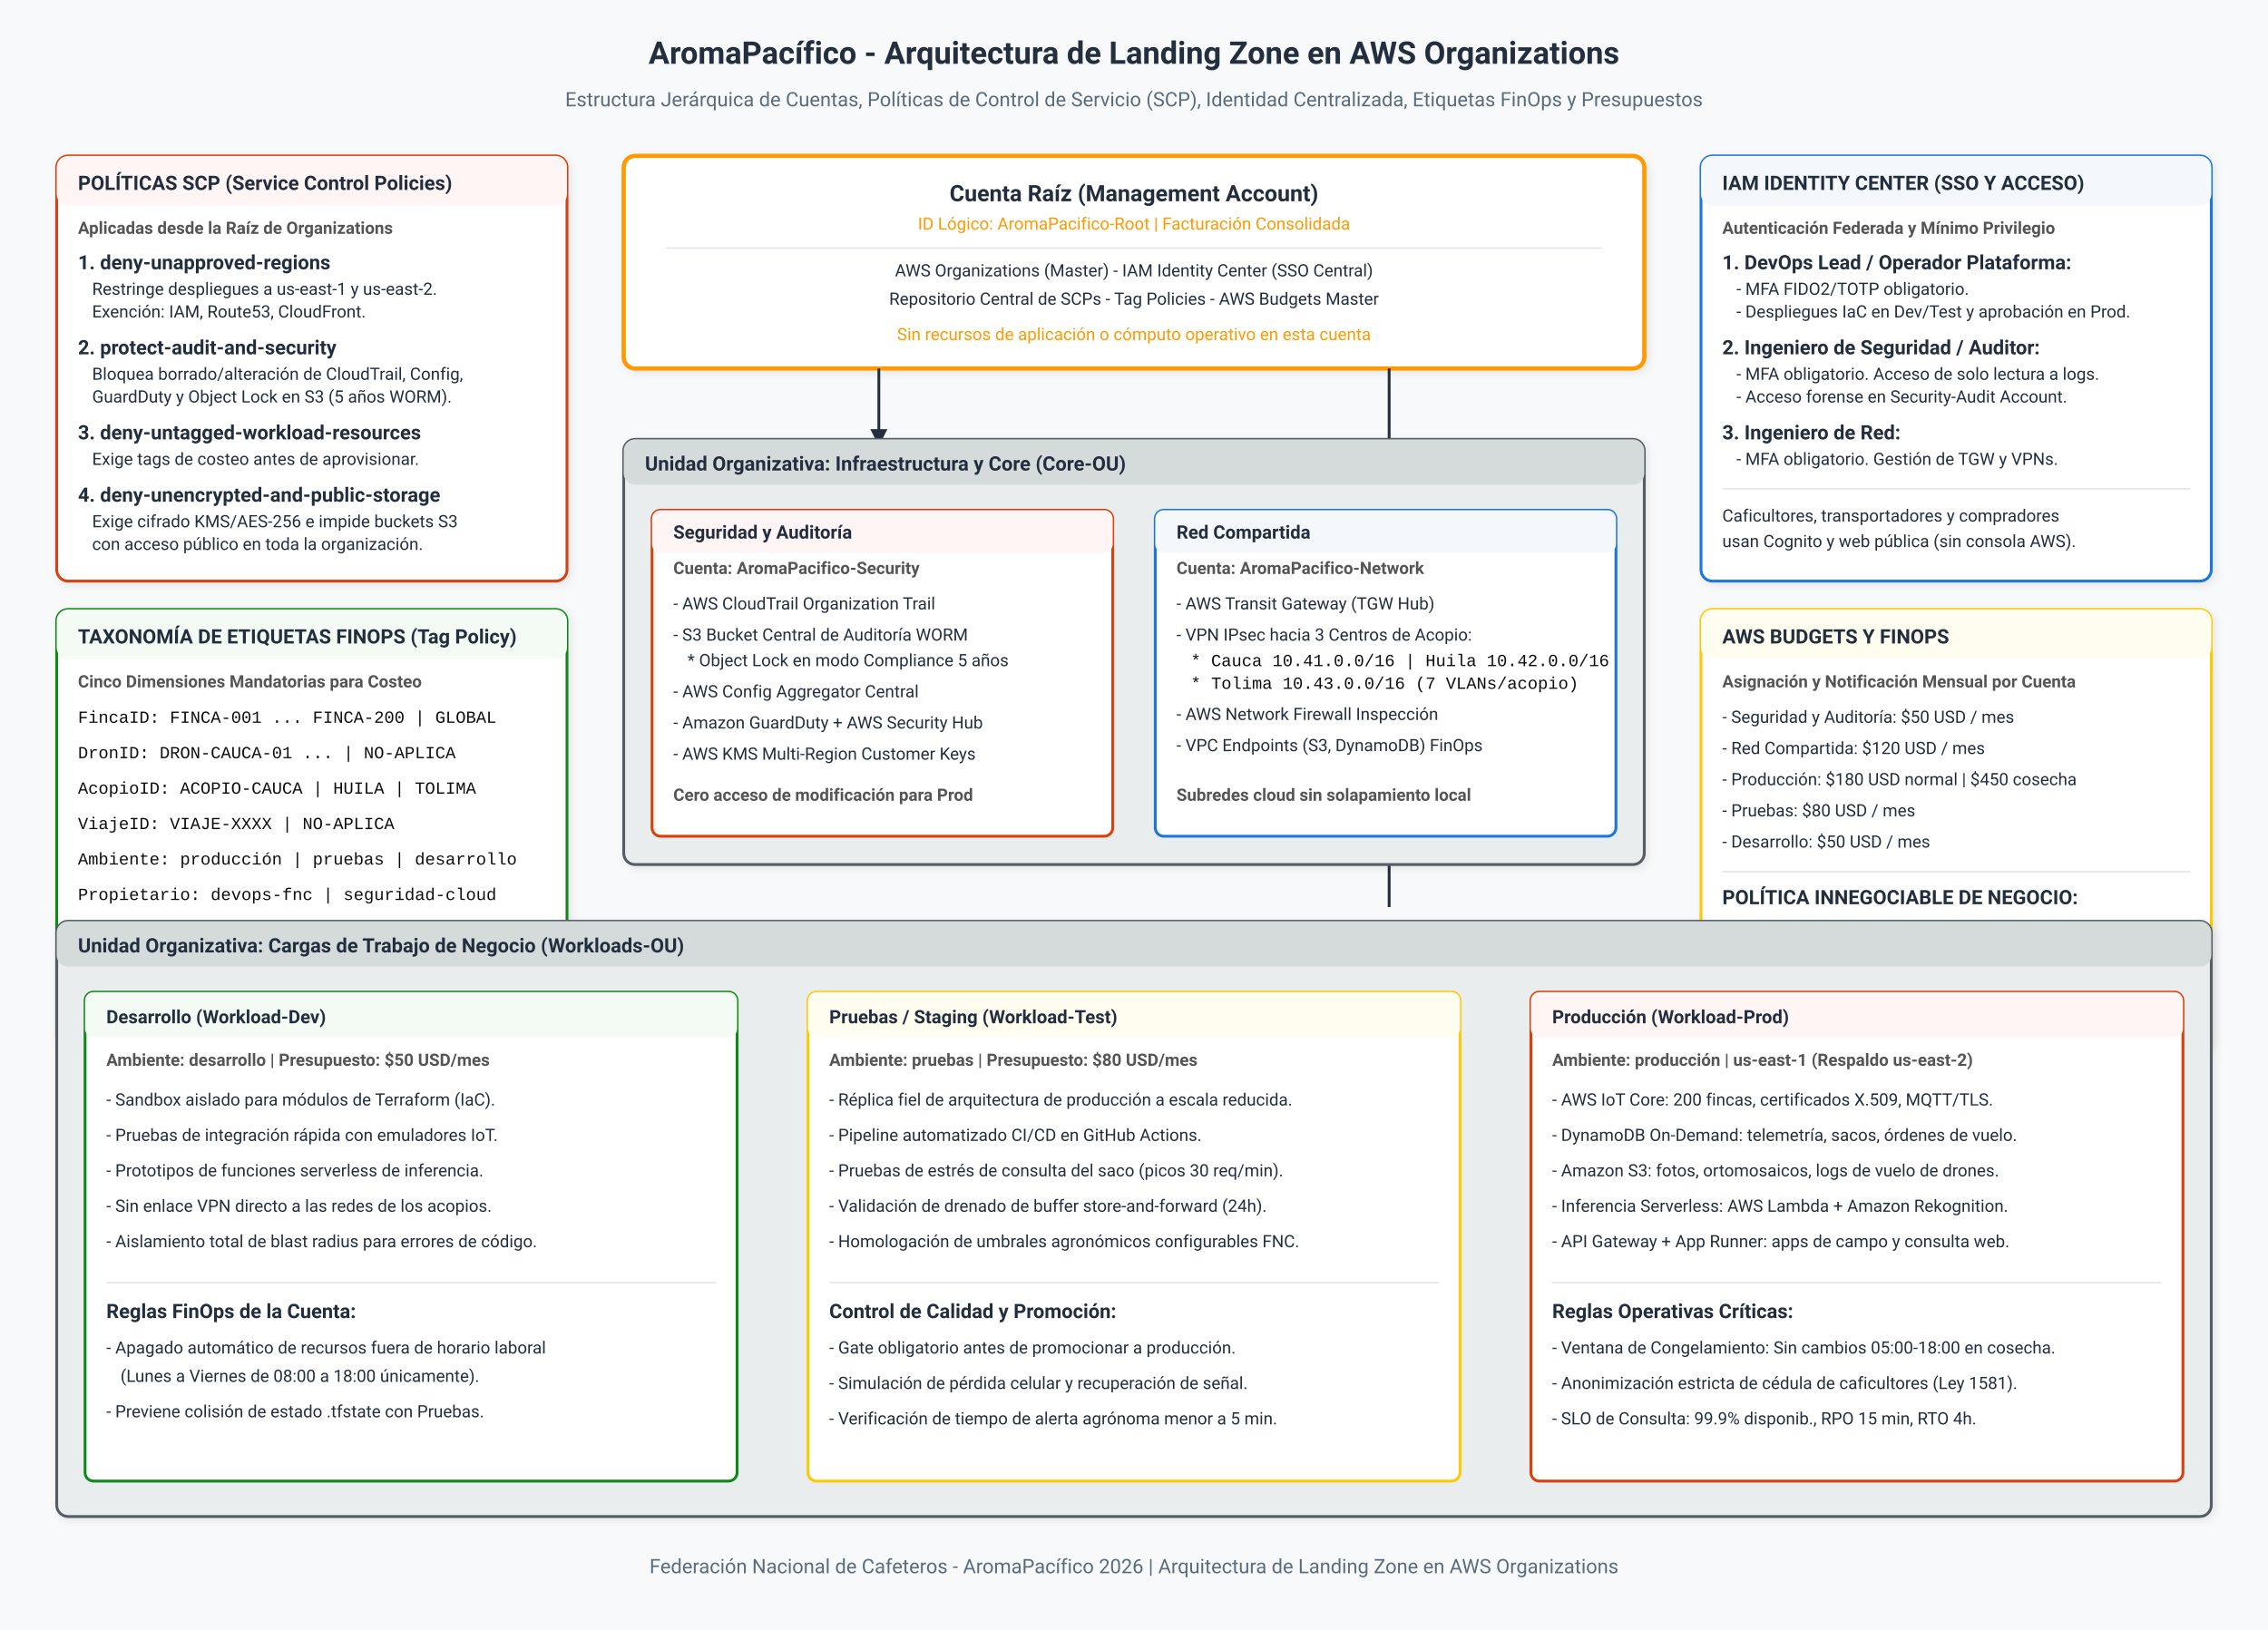
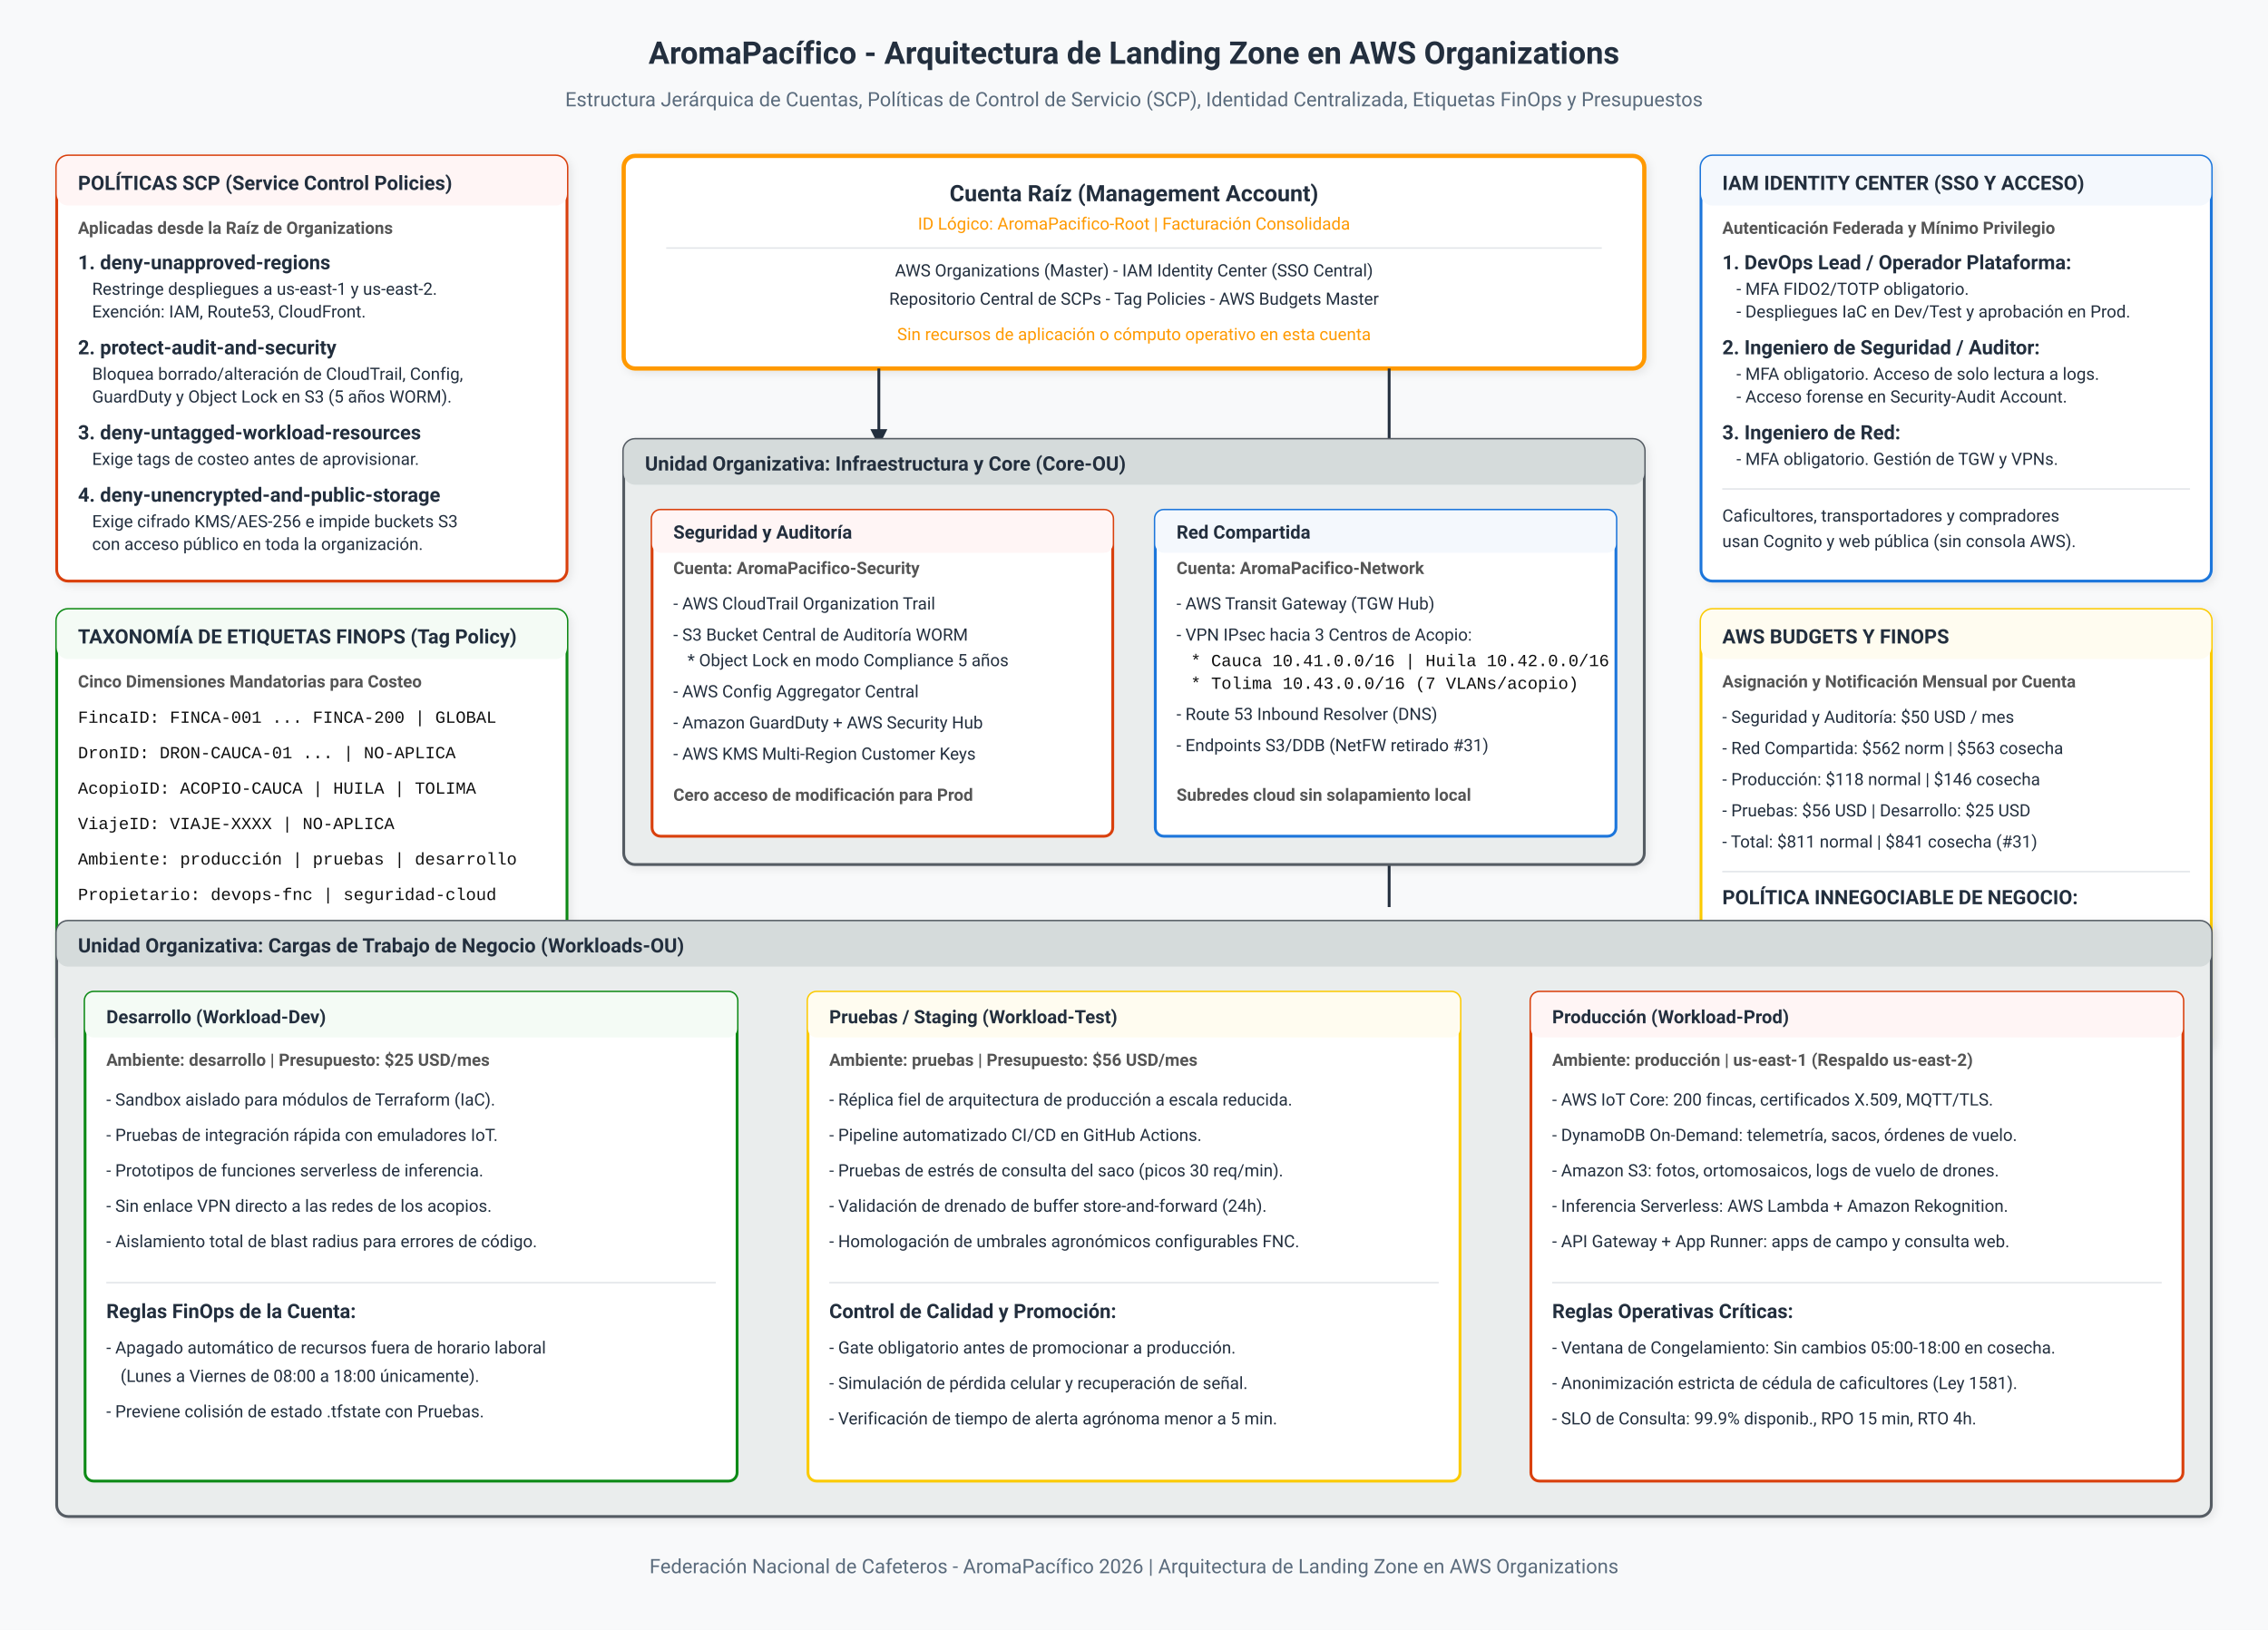
<svg xmlns="http://www.w3.org/2000/svg" viewBox="0 0 1600 1150" width="100%" height="100%">
  <defs>
    <style>
      .title { font-family: -apple-system, BlinkMacSystemFont, "Segoe UI", Roboto, Helvetica, Arial, sans-serif; font-size: 22px; font-weight: bold; fill: #232F3E; text-anchor: middle; }
      .subtitle { font-family: -apple-system, BlinkMacSystemFont, "Segoe UI", Roboto, Helvetica, Arial, sans-serif; font-size: 14px; fill: #5A6B7C; text-anchor: middle; }
      .header-box { font-family: -apple-system, BlinkMacSystemFont, "Segoe UI", Roboto, Helvetica, Arial, sans-serif; font-size: 14px; font-weight: bold; fill: #232F3E; }
      .subhead-box { font-family: -apple-system, BlinkMacSystemFont, "Segoe UI", Roboto, Helvetica, Arial, sans-serif; font-size: 12px; font-weight: bold; fill: #555555; }
      .body-text { font-family: -apple-system, BlinkMacSystemFont, "Segoe UI", Roboto, Helvetica, Arial, sans-serif; font-size: 12px; fill: #232F3E; }
      .mono-text { font-family: "SFMono-Regular", Consolas, "Liberation Mono", Menlo, monospace; font-size: 12px; fill: #111111; }
      .root-title { font-family: -apple-system, BlinkMacSystemFont, "Segoe UI", Roboto, Helvetica, Arial, sans-serif; font-size: 16px; font-weight: bold; fill: #232F3E; text-anchor: middle; }
      .root-sub { font-family: -apple-system, BlinkMacSystemFont, "Segoe UI", Roboto, Helvetica, Arial, sans-serif; font-size: 12px; fill: #FF9900; text-anchor: middle; }
      .root-desc { font-family: -apple-system, BlinkMacSystemFont, "Segoe UI", Roboto, Helvetica, Arial, sans-serif; font-size: 12px; fill: #232F3E; text-anchor: middle; }
      .ou-title { font-family: -apple-system, BlinkMacSystemFont, "Segoe UI", Roboto, Helvetica, Arial, sans-serif; font-size: 14px; font-weight: bold; fill: #232F3E; }
      .acc-title { font-family: -apple-system, BlinkMacSystemFont, "Segoe UI", Roboto, Helvetica, Arial, sans-serif; font-size: 13px; font-weight: bold; fill: #232F3E; }
      .badge-tag { font-family: -apple-system, BlinkMacSystemFont, "Segoe UI", Roboto, Helvetica, Arial, sans-serif; font-size: 11px; font-weight: bold; fill: #FFFFFF; }
    </style>
    <filter id="shadow" x="-3%" y="-3%" width="106%" height="106%" filterUnits="userSpaceOnUse">
      <feDropShadow dx="2" dy="2" stdDeviation="3" flood-color="#000000" flood-opacity="0.08" />
    </filter>
  </defs>
  <rect width="1600" height="1150" fill="#F8F9FA" />
  <text x="800" y="45" class="title">AromaPacífico - Arquitectura de Landing Zone en AWS Organizations</text>
  <text x="800" y="75" class="subtitle">Estructura Jerárquica de Cuentas, Políticas de Control de Servicio (SCP), Identidad Centralizada, Etiquetas FinOps y Presupuestos</text>
  <g transform="translate(40, 110)" filter="url(#shadow)">
    <rect width="360" height="300" rx="8" fill="#FFFFFF" stroke="#D93F0B" stroke-width="2" />
    <rect width="360" height="35" rx="8" fill="#FFF5F5" />
    <text x="15" y="24" class="header-box" fill="#D93F0B">POLÍTICAS SCP (Service Control Policies)</text>
    <text x="15" y="55" class="subhead-box">Aplicadas desde la Raíz de Organizations</text>
    <text x="15" y="80" class="header-box" font-size="12px">1. deny-unapproved-regions</text>
    <text x="25" y="98" class="body-text">Restringe despliegues a us-east-1 y us-east-2.</text>
    <text x="25" y="114" class="body-text">Exención: IAM, Route53, CloudFront.</text>
    <text x="15" y="140" class="header-box" font-size="12px">2. protect-audit-and-security</text>
    <text x="25" y="158" class="body-text">Bloquea borrado/alteración de CloudTrail, Config,</text>
    <text x="25" y="174" class="body-text">GuardDuty y Object Lock en S3 (5 años WORM).</text>
    <text x="15" y="200" class="header-box" font-size="12px">3. deny-untagged-workload-resources</text>
    <text x="25" y="218" class="body-text">Exige tags de costeo antes de aprovisionar.</text>
    <text x="15" y="244" class="header-box" font-size="12px">4. deny-unencrypted-and-public-storage</text>
    <text x="25" y="262" class="body-text">Exige cifrado KMS/AES-256 e impide buckets S3</text>
    <text x="25" y="278" class="body-text">con acceso público en toda la organización.</text>
  </g>
  <g transform="translate(40, 430)" filter="url(#shadow)">
    <rect width="360" height="310" rx="8" fill="#FFFFFF" stroke="#0E8A16" stroke-width="2" />
    <rect width="360" height="35" rx="8" fill="#F4FBF5" />
    <text x="15" y="24" class="header-box" fill="#0E8A16">TAXONOMÍA DE ETIQUETAS FINOPS (Tag Policy)</text>
    <text x="15" y="55" class="subhead-box">Cinco Dimensiones Mandatorias para Costeo</text>
    <text x="15" y="80" class="mono-text">FincaID: FINCA-001 ... FINCA-200 | GLOBAL</text>
    <text x="15" y="105" class="mono-text">DronID: DRON-CAUCA-01 ... | NO-APLICA</text>
    <text x="15" y="130" class="mono-text">AcopioID: ACOPIO-CAUCA | HUILA | TOLIMA</text>
    <text x="15" y="155" class="mono-text">ViajeID: VIAJE-XXXX | NO-APLICA</text>
    <text x="15" y="180" class="mono-text">Ambiente: producción | pruebas | desarrollo</text>
    <text x="15" y="205" class="mono-text">Propietario: devops-fnc | seguridad-cloud</text>
    <text x="15" y="230" class="mono-text">Proyecto: AromaPacífico (Constante)</text>
    <line x1="15" y1="245" x2="345" y2="245" stroke="#E1E4E8" stroke-width="1" />
    <text x="15" y="268" class="body-text">Permite repartir el 100% de los costos en</text>
    <text x="15" y="286" class="body-text">AWS Cost Explorer por lote, vehículo y finca.</text>
  </g>
  <g transform="translate(1200, 110)" filter="url(#shadow)">
    <rect width="360" height="300" rx="8" fill="#FFFFFF" stroke="#1D76DB" stroke-width="2" />
    <rect width="360" height="35" rx="8" fill="#F4F8FD" />
    <text x="15" y="24" class="header-box" fill="#1D76DB">IAM IDENTITY CENTER (SSO Y ACCESO)</text>
    <text x="15" y="55" class="subhead-box">Autenticación Federada y Mínimo Privilegio</text>
    <text x="15" y="80" class="header-box" font-size="12px">1. DevOps Lead / Operador Plataforma:</text>
    <text x="25" y="98" class="body-text">- MFA FIDO2/TOTP obligatorio.</text>
    <text x="25" y="114" class="body-text">- Despliegues IaC en Dev/Test y aprobación en Prod.</text>
    <text x="15" y="140" class="header-box" font-size="12px">2. Ingeniero de Seguridad / Auditor:</text>
    <text x="25" y="158" class="body-text">- MFA obligatorio. Acceso de solo lectura a logs.</text>
    <text x="25" y="174" class="body-text">- Acceso forense en Security-Audit Account.</text>
    <text x="15" y="200" class="header-box" font-size="12px">3. Ingeniero de Red:</text>
    <text x="25" y="218" class="body-text">- MFA obligatorio. Gestión de TGW y VPNs.</text>
    <line x1="15" y1="235" x2="345" y2="235" stroke="#E1E4E8" stroke-width="1" />
    <text x="15" y="258" class="body-text">Caficultores, transportadores y compradores</text>
    <text x="15" y="276" class="body-text">usan Cognito y web pública (sin consola AWS).</text>
  </g>
  <g transform="translate(1200, 430)" filter="url(#shadow)">
    <rect width="360" height="310" rx="8" fill="#FFFFFF" stroke="#FBCA04" stroke-width="2" />
    <rect width="360" height="35" rx="8" fill="#FFFCF0" />
    <text x="15" y="24" class="header-box" fill="#B08800">AWS BUDGETS Y FINOPS</text>
    <text x="15" y="55" class="subhead-box">Asignación y Notificación Mensual por Cuenta</text>
    <text x="15" y="80" class="body-text">- Seguridad y Auditoría: $50 USD / mes</text>
-     <text x="15" y="102" class="body-text">- Red Compartida: $120 USD / mes</text>
-     <text x="15" y="124" class="body-text">- Producción: $180 USD normal | $450 cosecha</text>
-     <text x="15" y="146" class="body-text">- Pruebas: $80 USD / mes</text>
-     <text x="15" y="168" class="body-text">- Desarrollo: $50 USD / mes</text>
+     <text x="15" y="102" class="body-text">- Red Compartida: $562 norm | $563 cosecha</text>
+     <text x="15" y="124" class="body-text">- Producción: $118 normal | $146 cosecha</text>
+     <text x="15" y="146" class="body-text">- Pruebas: $56 USD | Desarrollo: $25 USD</text>
+     <text x="15" y="168" class="body-text">- Total: $811 normal | $841 cosecha (#31)</text>
    <line x1="15" y1="185" x2="345" y2="185" stroke="#E1E4E8" stroke-width="1" />
    <text x="15" y="208" class="header-box" fill="#D93F0B" font-size="12px">POLÍTICA INNEGOCIABLE DE NEGOCIO:</text>
    <text x="15" y="230" class="body-text">Alertas en 80%, 100% y 120% del presupuesto.</text>
    <text x="15" y="250" class="header-box" font-size="12px">REGLA: AVISAR, NUNCA APAGAR.</text>
    <text x="15" y="270" class="body-text">Prohibido suspender ingesta de fincas o</text>
    <text x="15" y="288" class="body-text">la consulta pública de sacos ante sobrecostos.</text>
  </g>
  <g transform="translate(440, 110)" filter="url(#shadow)">
    <rect width="720" height="150" rx="8" fill="#FFFFFF" stroke="#FF9900" stroke-width="3" />
    <text x="360" y="32" class="root-title">Cuenta Raíz (Management Account)</text>
    <text x="360" y="52" class="root-sub">ID Lógico: AromaPacifico-Root | Facturación Consolidada</text>
    <line x1="30" y1="65" x2="690" y2="65" stroke="#E1E4E8" stroke-width="1" />
    <text x="360" y="85" class="root-desc">AWS Organizations (Master)  -  IAM Identity Center (SSO Central)</text>
    <text x="360" y="105" class="root-desc">Repositorio Central de SCPs  -  Tag Policies  -  AWS Budgets Master</text>
    <text x="360" y="130" class="root-sub">Sin recursos de aplicación o cómputo operativo en esta cuenta</text>
  </g>
  <path d="M 620 260 L 620 310" fill="none" stroke="#232F3E" stroke-width="2" marker-end="url(#arrow)" />
  <path d="M 980 260 L 980 640" fill="none" stroke="#232F3E" stroke-width="2" />
  <defs>
    <marker id="arrow" viewBox="0 0 10 10" refX="6" refY="5" markerWidth="6" markerHeight="6" orient="auto-start-reverse">
      <path d="M 0 0 L 10 5 L 0 10 z" fill="#232F3E" />
    </marker>
  </defs>
  <g transform="translate(440, 310)" filter="url(#shadow)">
    <rect width="720" height="300" rx="8" fill="#EAEDED" stroke="#545B64" stroke-width="2" />
    <rect width="720" height="32" rx="8" fill="#D5DBDB" />
    <text x="15" y="22" class="ou-title">Unidad Organizativa: Infraestructura y Core (Core-OU)</text>
    <g transform="translate(20, 50)">
      <rect width="325" height="230" rx="6" fill="#FFFFFF" stroke="#D93F0B" stroke-width="2" />
      <rect width="325" height="30" rx="6" fill="#FFF5F5" />
      <text x="15" y="20" class="acc-title" fill="#D93F0B">Seguridad y Auditoría</text>
      <text x="15" y="45" class="subhead-box">Cuenta: AromaPacifico-Security</text>
      <text x="15" y="70" class="body-text">- AWS CloudTrail Organization Trail</text>
      <text x="15" y="92" class="body-text">- S3 Bucket Central de Auditoría WORM</text>
      <text x="25" y="110" class="body-text" fill="#D93F0B">* Object Lock en modo Compliance 5 años</text>
      <text x="15" y="132" class="body-text">- AWS Config Aggregator Central</text>
      <text x="15" y="154" class="body-text">- Amazon GuardDuty + AWS Security Hub</text>
      <text x="15" y="176" class="body-text">- AWS KMS Multi-Region Customer Keys</text>
      <text x="15" y="205" class="subhead-box">Cero acceso de modificación para Prod</text>
    </g>
    <g transform="translate(375, 50)">
      <rect width="325" height="230" rx="6" fill="#FFFFFF" stroke="#1D76DB" stroke-width="2" />
      <rect width="325" height="30" rx="6" fill="#F4F8FD" />
      <text x="15" y="20" class="acc-title" fill="#1D76DB">Red Compartida</text>
      <text x="15" y="45" class="subhead-box">Cuenta: AromaPacifico-Network</text>
      <text x="15" y="70" class="body-text">- AWS Transit Gateway (TGW Hub)</text>
      <text x="15" y="92" class="body-text">- VPN IPsec hacia 3 Centros de Acopio:</text>
      <text x="25" y="110" class="mono-text">* Cauca 10.41.0.0/16 | Huila 10.42.0.0/16</text>
      <text x="25" y="126" class="mono-text">* Tolima 10.43.0.0/16 (7 VLANs/acopio)</text>
-       <text x="15" y="148" class="body-text">- AWS Network Firewall Inspección</text>
-       <text x="15" y="170" class="body-text">- VPC Endpoints (S3, DynamoDB) FinOps</text>
+       <text x="15" y="148" class="body-text">- Route 53 Inbound Resolver (DNS)</text>
+       <text x="15" y="170" class="body-text">- Endpoints S3/DDB (NetFW retirado #31)</text>
      <text x="15" y="205" class="subhead-box">Subredes cloud sin solapamiento local</text>
    </g>
  </g>
  <g transform="translate(40, 650)" filter="url(#shadow)">
    <rect width="1520" height="420" rx="8" fill="#EAEDED" stroke="#545B64" stroke-width="2" />
    <rect width="1520" height="32" rx="8" fill="#D5DBDB" />
    <text x="15" y="22" class="ou-title">Unidad Organizativa: Cargas de Trabajo de Negocio (Workloads-OU)</text>
    <g transform="translate(20, 50)">
      <rect width="460" height="345" rx="6" fill="#FFFFFF" stroke="#0E8A16" stroke-width="2" />
      <rect width="460" height="32" rx="6" fill="#F4FBF5" />
      <text x="15" y="22" class="acc-title" fill="#0E8A16">Desarrollo (Workload-Dev)</text>
-       <text x="15" y="52" class="subhead-box">Ambiente: desarrollo | Presupuesto: $50 USD/mes</text>
+       <text x="15" y="52" class="subhead-box">Ambiente: desarrollo | Presupuesto: $25 USD/mes</text>
      <text x="15" y="80" class="body-text">- Sandbox aislado para módulos de Terraform (IaC).</text>
      <text x="15" y="105" class="body-text">- Pruebas de integración rápida con emuladores IoT.</text>
      <text x="15" y="130" class="body-text">- Prototipos de funciones serverless de inferencia.</text>
      <text x="15" y="155" class="body-text">- Sin enlace VPN directo a las redes de los acopios.</text>
      <text x="15" y="180" class="body-text">- Aislamiento total de blast radius para errores de código.</text>
      <line x1="15" y1="205" x2="445" y2="205" stroke="#E1E4E8" stroke-width="1" />
      <text x="15" y="230" class="header-box" fill="#0E8A16" font-size="12px">Reglas FinOps de la Cuenta:</text>
      <text x="15" y="255" class="body-text">- Apagado automático de recursos fuera de horario laboral</text>
      <text x="25" y="275" class="body-text">(Lunes a Viernes de 08:00 a 18:00 únicamente).</text>
      <text x="15" y="300" class="body-text">- Previene colisión de estado .tfstate con Pruebas.</text>
    </g>
    <g transform="translate(530, 50)">
      <rect width="460" height="345" rx="6" fill="#FFFFFF" stroke="#FBCA04" stroke-width="2" />
      <rect width="460" height="32" rx="6" fill="#FFFCF0" />
      <text x="15" y="22" class="acc-title" fill="#B08800">Pruebas / Staging (Workload-Test)</text>
-       <text x="15" y="52" class="subhead-box">Ambiente: pruebas | Presupuesto: $80 USD/mes</text>
+       <text x="15" y="52" class="subhead-box">Ambiente: pruebas | Presupuesto: $56 USD/mes</text>
      <text x="15" y="80" class="body-text">- Réplica fiel de arquitectura de producción a escala reducida.</text>
      <text x="15" y="105" class="body-text">- Pipeline automatizado CI/CD en GitHub Actions.</text>
      <text x="15" y="130" class="body-text">- Pruebas de estrés de consulta del saco (picos 30 req/min).</text>
      <text x="15" y="155" class="body-text">- Validación de drenado de buffer store-and-forward (24h).</text>
      <text x="15" y="180" class="body-text">- Homologación de umbrales agronómicos configurables FNC.</text>
      <line x1="15" y1="205" x2="445" y2="205" stroke="#E1E4E8" stroke-width="1" />
      <text x="15" y="230" class="header-box" fill="#B08800" font-size="12px">Control de Calidad y Promoción:</text>
      <text x="15" y="255" class="body-text">- Gate obligatorio antes de promocionar a producción.</text>
      <text x="15" y="280" class="body-text">- Simulación de pérdida celular y recuperación de señal.</text>
      <text x="15" y="305" class="body-text">- Verificación de tiempo de alerta agrónoma menor a 5 min.</text>
    </g>
    <g transform="translate(1040, 50)">
      <rect width="460" height="345" rx="6" fill="#FFFFFF" stroke="#D93F0B" stroke-width="2" />
      <rect width="460" height="32" rx="6" fill="#FFF5F5" />
      <text x="15" y="22" class="acc-title" fill="#D93F0B">Producción (Workload-Prod)</text>
      <text x="15" y="52" class="subhead-box">Ambiente: producción | us-east-1 (Respaldo us-east-2)</text>
      <text x="15" y="80" class="body-text">- AWS IoT Core: 200 fincas, certificados X.509, MQTT/TLS.</text>
      <text x="15" y="105" class="body-text">- DynamoDB On-Demand: telemetría, sacos, órdenes de vuelo.</text>
      <text x="15" y="130" class="body-text">- Amazon S3: fotos, ortomosaicos, logs de vuelo de drones.</text>
      <text x="15" y="155" class="body-text">- Inferencia Serverless: AWS Lambda + Amazon Rekognition.</text>
      <text x="15" y="180" class="body-text">- API Gateway + App Runner: apps de campo y consulta web.</text>
      <line x1="15" y1="205" x2="445" y2="205" stroke="#E1E4E8" stroke-width="1" />
      <text x="15" y="230" class="header-box" fill="#D93F0B" font-size="12px">Reglas Operativas Críticas:</text>
      <text x="15" y="255" class="body-text">- Ventana de Congelamiento: Sin cambios 05:00-18:00 en cosecha.</text>
      <text x="15" y="280" class="body-text">- Anonimización estricta de cédula de caficultores (Ley 1581).</text>
      <text x="15" y="305" class="body-text">- SLO de Consulta: 99.9% disponib., RPO 15 min, RTO 4h.</text>
    </g>
  </g>
  <text x="800" y="1110" class="subtitle" font-size="12px">Federación Nacional de Cafeteros - AromaPacífico 2026 | Arquitectura de Landing Zone en AWS Organizations</text>
</svg>
